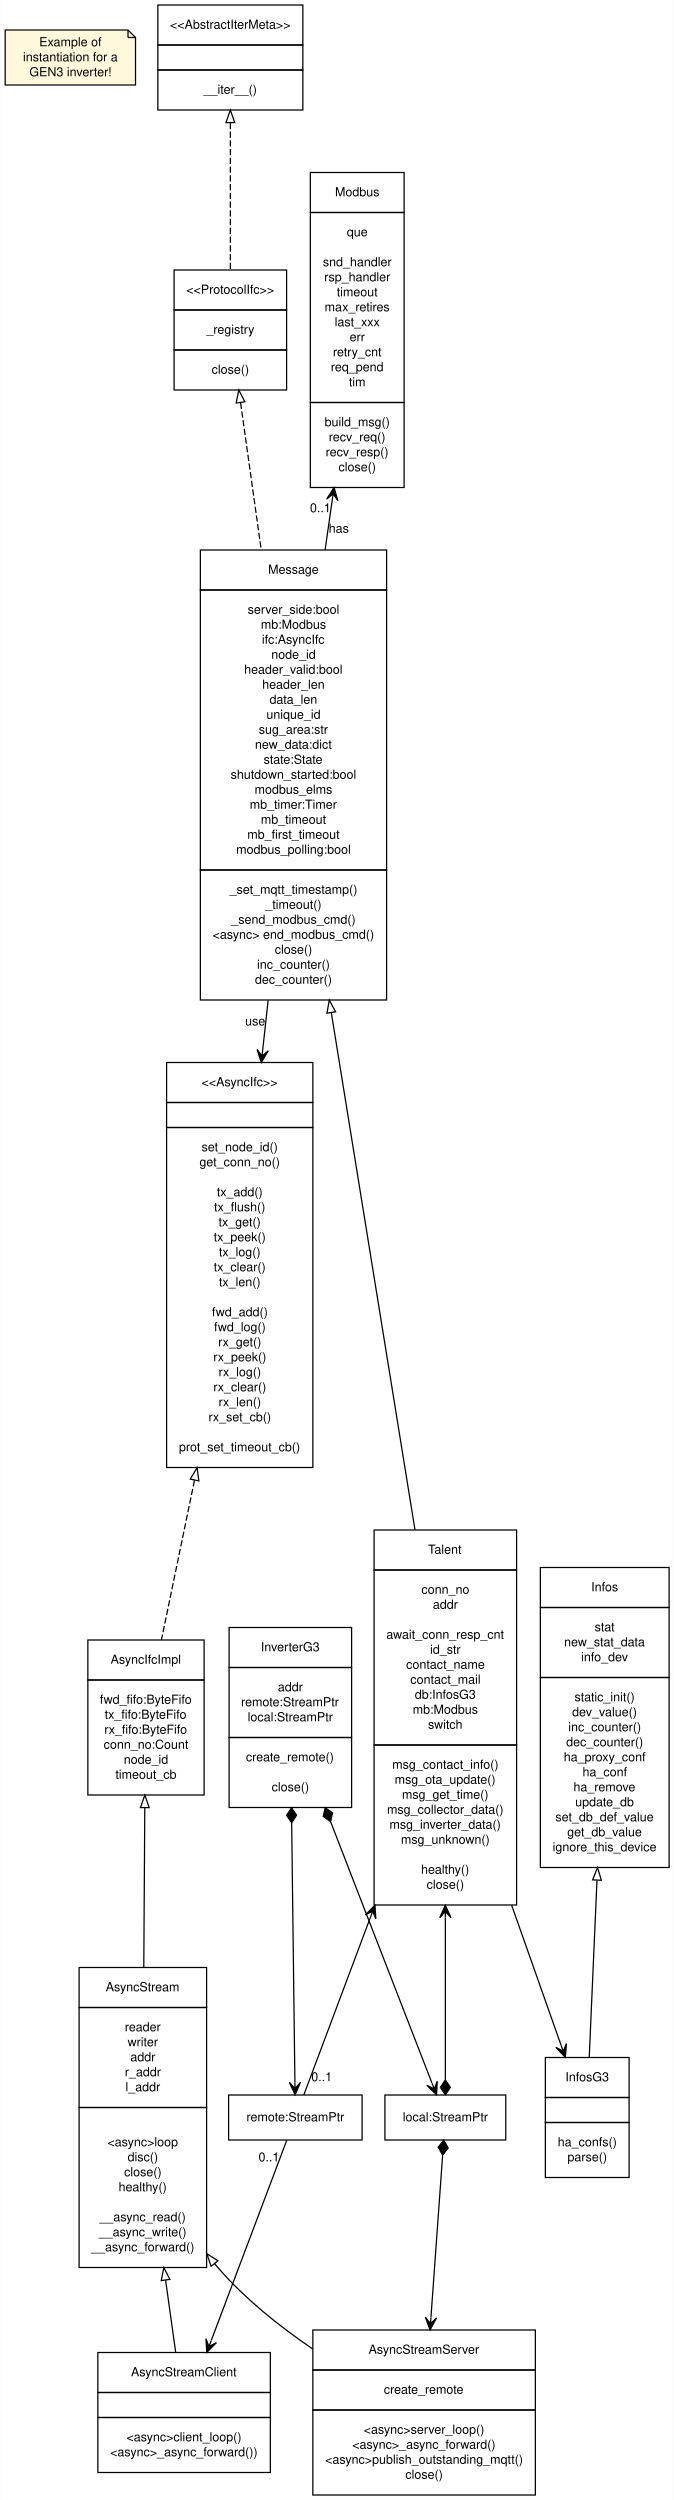
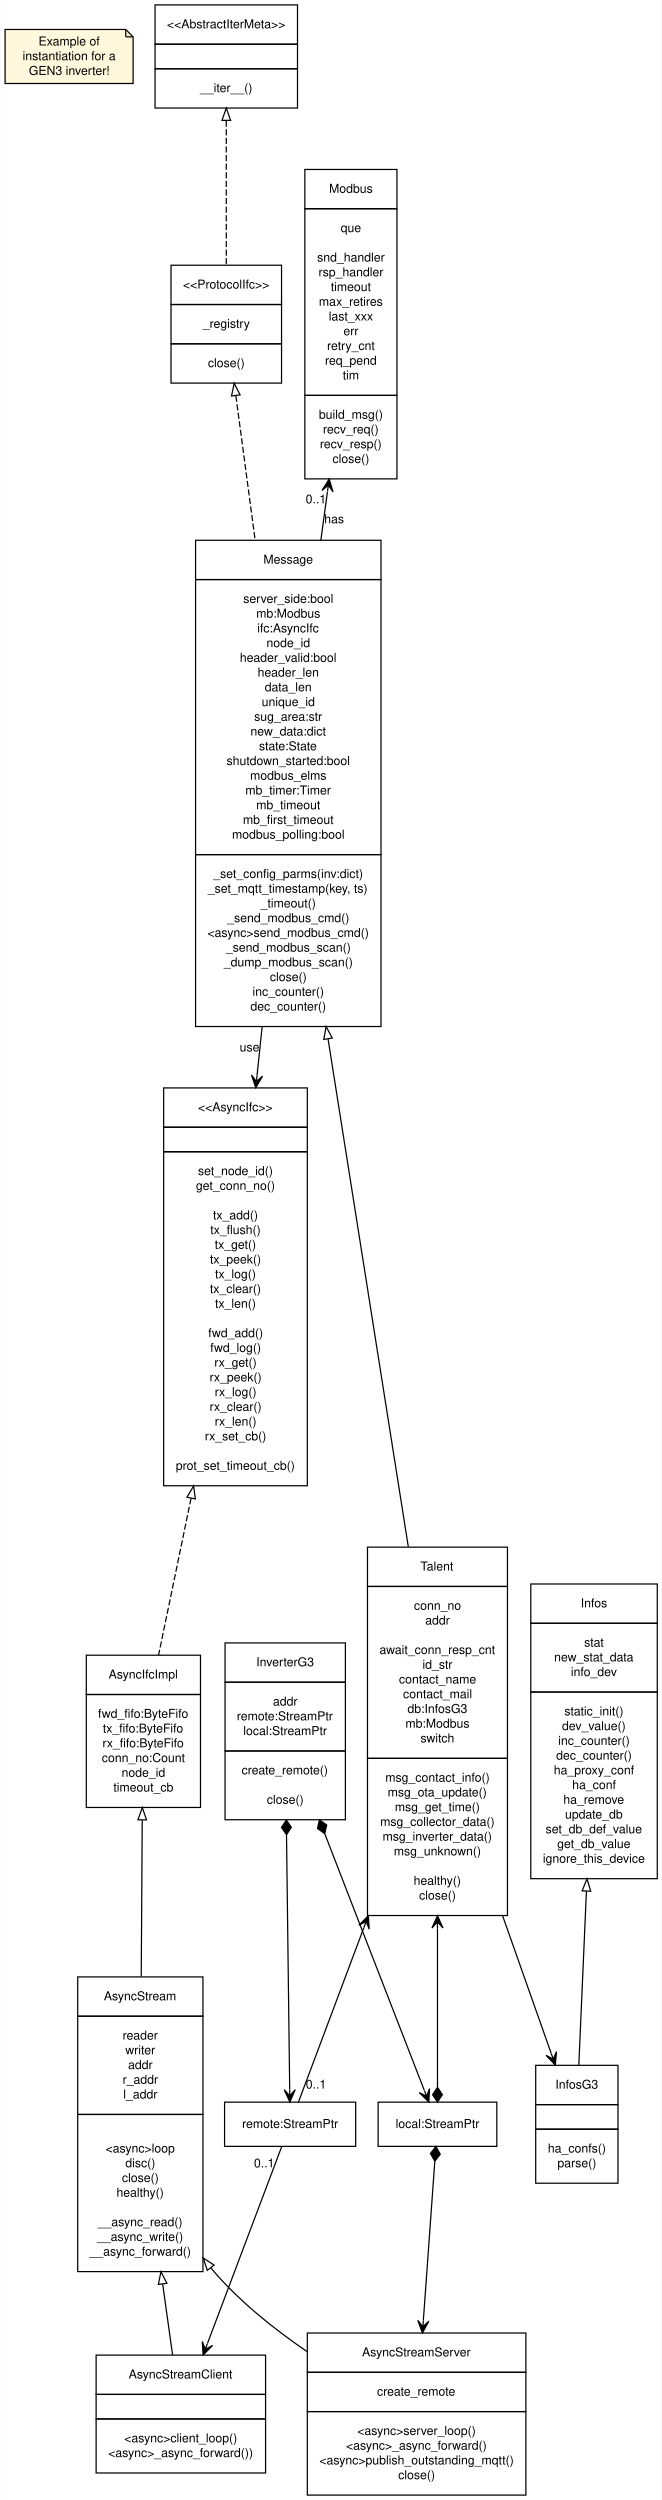
- <svg xmlns="http://www.w3.org/2000/svg" width="539pt" height="2000pt" viewBox="0.00 0.00 538.57 2000.00">
-   <g id="graph0" class="graph" transform="scale(1 1) rotate(0) translate(4 1996)">
-     <polygon fill="#ffffff" stroke="transparent" points="-4,4 -4,-1996 534.566,-1996 534.566,4 -4,4" />
+ <svg xmlns="http://www.w3.org/2000/svg" width="539pt" height="2036pt" viewBox="0.00 0.00 538.57 2036.00">
+   <g id="graph0" class="graph" transform="scale(1 1) rotate(0) translate(4 2032)">
+     <polygon fill="#ffffff" stroke="transparent" points="-4,4 -4,-2032 534.566,-2032 534.566,4 -4,4" />
    <g id="node1" class="node">
-       <polygon fill="#fff8dc" stroke="#000000" points="98.198,-1972 -.066,-1972 -.066,-1928 104.198,-1928 104.198,-1966 98.198,-1972" />
-       <polyline fill="none" stroke="#000000" points="98.198,-1972 98.198,-1966 " />
-       <polyline fill="none" stroke="#000000" points="104.198,-1966 98.198,-1966 " />
-       <text text-anchor="middle" x="52.066" y="-1959" font-family="Helvetica,sans-Serif" font-size="10.00" fill="#000000">Example of</text>
-       <text text-anchor="middle" x="52.066" y="-1947" font-family="Helvetica,sans-Serif" font-size="10.00" fill="#000000">instantiation for a</text>
-       <text text-anchor="middle" x="52.066" y="-1935" font-family="Helvetica,sans-Serif" font-size="10.00" fill="#000000">GEN3 inverter!</text>
+       <polygon fill="#fff8dc" stroke="#000000" points="98.198,-2008 -.066,-2008 -.066,-1964 104.198,-1964 104.198,-2002 98.198,-2008" />
+       <polyline fill="none" stroke="#000000" points="98.198,-2008 98.198,-2002 " />
+       <polyline fill="none" stroke="#000000" points="104.198,-2002 98.198,-2002 " />
+       <text text-anchor="middle" x="52.066" y="-1995" font-family="Helvetica,sans-Serif" font-size="10.00" fill="#000000">Example of</text>
+       <text text-anchor="middle" x="52.066" y="-1983" font-family="Helvetica,sans-Serif" font-size="10.00" fill="#000000">instantiation for a</text>
+       <text text-anchor="middle" x="52.066" y="-1971" font-family="Helvetica,sans-Serif" font-size="10.00" fill="#000000">GEN3 inverter!</text>
    </g>
    <g id="node2" class="node">
-       <polygon fill="none" stroke="#000000" points="122.066,-1960 122.066,-1992 238.066,-1992 238.066,-1960 122.066,-1960" />
-       <text text-anchor="start" x="131.715" y="-1973" font-family="Helvetica,sans-Serif" font-size="10.00" fill="#000000">&lt;&lt;AbstractIterMeta&gt;&gt;</text>
-       <polygon fill="none" stroke="#000000" points="122.066,-1940 122.066,-1960 238.066,-1960 238.066,-1940 122.066,-1940" />
-       <polygon fill="none" stroke="#000000" points="122.066,-1908 122.066,-1940 238.066,-1940 238.066,-1908 122.066,-1908" />
-       <text text-anchor="start" x="158.676" y="-1921" font-family="Helvetica,sans-Serif" font-size="10.00" fill="#000000">__iter__()</text>
+       <polygon fill="none" stroke="#000000" points="122.066,-1996 122.066,-2028 238.066,-2028 238.066,-1996 122.066,-1996" />
+       <text text-anchor="start" x="131.715" y="-2009" font-family="Helvetica,sans-Serif" font-size="10.00" fill="#000000">&lt;&lt;AbstractIterMeta&gt;&gt;</text>
+       <polygon fill="none" stroke="#000000" points="122.066,-1976 122.066,-1996 238.066,-1996 238.066,-1976 122.066,-1976" />
+       <polygon fill="none" stroke="#000000" points="122.066,-1944 122.066,-1976 238.066,-1976 238.066,-1944 122.066,-1944" />
+       <text text-anchor="start" x="158.676" y="-1957" font-family="Helvetica,sans-Serif" font-size="10.00" fill="#000000">__iter__()</text>
    </g>
    <g id="node15" class="node">
-       <polygon fill="none" stroke="#000000" points="135.066,-1748 135.066,-1780 225.066,-1780 225.066,-1748 135.066,-1748" />
-       <text text-anchor="start" x="144.773" y="-1761" font-family="Helvetica,sans-Serif" font-size="10.00" fill="#000000">&lt;&lt;ProtocolIfc&gt;&gt;</text>
-       <polygon fill="none" stroke="#000000" points="135.066,-1716 135.066,-1748 225.066,-1748 225.066,-1716 135.066,-1716" />
-       <text text-anchor="start" x="160.899" y="-1729" font-family="Helvetica,sans-Serif" font-size="10.00" fill="#000000">_registry</text>
-       <polygon fill="none" stroke="#000000" points="135.066,-1684 135.066,-1716 225.066,-1716 225.066,-1684 135.066,-1684" />
-       <text text-anchor="start" x="165.069" y="-1697" font-family="Helvetica,sans-Serif" font-size="10.00" fill="#000000">close()</text>
+       <polygon fill="none" stroke="#000000" points="135.066,-1784 135.066,-1816 225.066,-1816 225.066,-1784 135.066,-1784" />
+       <text text-anchor="start" x="144.773" y="-1797" font-family="Helvetica,sans-Serif" font-size="10.00" fill="#000000">&lt;&lt;ProtocolIfc&gt;&gt;</text>
+       <polygon fill="none" stroke="#000000" points="135.066,-1752 135.066,-1784 225.066,-1784 225.066,-1752 135.066,-1752" />
+       <text text-anchor="start" x="160.899" y="-1765" font-family="Helvetica,sans-Serif" font-size="10.00" fill="#000000">_registry</text>
+       <polygon fill="none" stroke="#000000" points="135.066,-1720 135.066,-1752 225.066,-1752 225.066,-1720 135.066,-1720" />
+       <text text-anchor="start" x="165.069" y="-1733" font-family="Helvetica,sans-Serif" font-size="10.00" fill="#000000">close()</text>
    </g>
    <g id="edge14" class="edge">
-       <path fill="none" stroke="#000000" stroke-dasharray="5,2" d="M180.066,-1897.756C180.066,-1862.088 180.066,-1815.176 180.066,-1780.364" />
-       <polygon fill="none" stroke="#000000" points="176.566,-1897.967 180.066,-1907.967 183.566,-1897.967 176.566,-1897.967" />
+       <path fill="none" stroke="#000000" stroke-dasharray="5,2" d="M180.066,-1933.756C180.066,-1898.088 180.066,-1851.176 180.066,-1816.364" />
+       <polygon fill="none" stroke="#000000" points="176.566,-1933.967 180.066,-1943.967 183.566,-1933.967 176.566,-1933.967" />
    </g>
    <g id="node3" class="node">
      <polygon fill="none" stroke="#000000" points="179.066,-662 179.066,-694 277.066,-694 277.066,-662 179.066,-662" />
      <text text-anchor="start" x="204.451" y="-675" font-family="Helvetica,sans-Serif" font-size="10.00" fill="#000000">InverterG3</text>
      <polygon fill="none" stroke="#000000" points="179.066,-606 179.066,-662 277.066,-662 277.066,-606 179.066,-606" />
      <text text-anchor="start" x="218.063" y="-643" font-family="Helvetica,sans-Serif" font-size="10.00" fill="#000000">addr</text>
      <text text-anchor="start" x="188.619" y="-631" font-family="Helvetica,sans-Serif" font-size="10.00" fill="#000000">remote:StreamPtr</text>
      <text text-anchor="start" x="193.898" y="-619" font-family="Helvetica,sans-Serif" font-size="10.00" fill="#000000">local:StreamPtr</text>
      <polygon fill="none" stroke="#000000" points="179.066,-550 179.066,-606 277.066,-606 277.066,-550 179.066,-550" />
      <text text-anchor="start" x="192.508" y="-587" font-family="Helvetica,sans-Serif" font-size="10.00" fill="#000000">create_remote()</text>
      <text text-anchor="start" x="213.069" y="-563" font-family="Helvetica,sans-Serif" font-size="10.00" fill="#000000">close()</text>
    </g>
    <g id="node4" class="node">
      <polygon fill="none" stroke="#000000" points="400.403,-320 303.729,-320 303.729,-284 400.403,-284 400.403,-320" />
      <text text-anchor="middle" x="352.066" y="-299" font-family="Helvetica,sans-Serif" font-size="10.00" fill="#000000">local:StreamPtr</text>
    </g>
    <g id="edge1" class="edge">
      <path fill="none" stroke="#000000" d="M260.366,-538.406C268.73,-516.774 277.729,-493.517 286.066,-472 305.502,-421.836 328.214,-363.368 341.291,-329.721" />
      <polygon fill="#000000" stroke="#000000" points="260.252,-538.7 261.819,-545.739 255.925,-549.892 254.358,-542.854 260.252,-538.7" />
      <polygon fill="#000000" stroke="#000000" points="345.025,-320.112 345.597,-331.063 343.214,-324.772 341.402,-329.433 341.402,-329.433 341.402,-329.433 343.214,-324.772 337.208,-327.802 345.025,-320.112 345.025,-320.112" />
    </g>
    <g id="node5" class="node">
      <polygon fill="none" stroke="#000000" points="285.46,-320 178.672,-320 178.672,-284 285.46,-284 285.46,-320" />
      <text text-anchor="middle" x="232.066" y="-299" font-family="Helvetica,sans-Serif" font-size="10.00" fill="#000000">remote:StreamPtr</text>
    </g>
    <g id="edge2" class="edge">
      <path fill="none" stroke="#000000" d="M229.12,-537.683C229.978,-469.053 231.137,-376.283 231.712,-330.285" />
      <polygon fill="#000000" stroke="#000000" points="229.119,-537.788 233.043,-543.837 228.969,-549.787 225.044,-543.737 229.119,-537.788" />
      <polygon fill="#000000" stroke="#000000" points="231.839,-320.161 236.214,-330.216 231.776,-325.161 231.714,-330.16 231.714,-330.16 231.714,-330.16 231.776,-325.161 227.214,-330.104 231.839,-320.161 231.839,-320.161" />
    </g>
    <g id="node9" class="node">
      <polygon fill="none" stroke="#000000" points="246.066,-100 246.066,-132 424.066,-132 424.066,-100 246.066,-100" />
      <text text-anchor="start" x="290.618" y="-113" font-family="Helvetica,sans-Serif" font-size="10.00" fill="#000000">AsyncStreamServer</text>
      <polygon fill="none" stroke="#000000" points="246.066,-68 246.066,-100 424.066,-100 424.066,-68 246.066,-68" />
      <text text-anchor="start" x="302.837" y="-81" font-family="Helvetica,sans-Serif" font-size="10.00" fill="#000000">create_remote</text>
      <polygon fill="none" stroke="#000000" points="246.066,0 246.066,-68 424.066,-68 424.066,0 246.066,0" />
      <text text-anchor="start" x="286.724" y="-49" font-family="Helvetica,sans-Serif" font-size="10.00" fill="#000000">&lt;async&gt;server_loop()</text>
      <text text-anchor="start" x="277.555" y="-37" font-family="Helvetica,sans-Serif" font-size="10.00" fill="#000000">&lt;async&gt;_async_forward()</text>
      <text text-anchor="start" x="255.875" y="-25" font-family="Helvetica,sans-Serif" font-size="10.00" fill="#000000">&lt;async&gt;publish_outstanding_mqtt()</text>
      <text text-anchor="start" x="320.068" y="-13" font-family="Helvetica,sans-Serif" font-size="10.00" fill="#000000">close()</text>
    </g>
    <g id="edge8" class="edge">
      <path fill="none" stroke="#000000" d="M349.881,-271.665C347.536,-239.118 343.722,-186.166 340.551,-142.143" />
      <polygon fill="#000000" stroke="#000000" points="349.898,-271.904 354.319,-277.601 350.76,-283.873 346.339,-278.176 349.898,-271.904" />
      <polygon fill="#000000" stroke="#000000" points="339.823,-132.032 345.029,-141.683 340.182,-137.019 340.541,-142.006 340.541,-142.006 340.541,-142.006 340.182,-137.019 336.053,-142.33 339.823,-132.032 339.823,-132.032" />
    </g>
    <g id="node10" class="node">
      <polygon fill="none" stroke="#000000" points="74.066,-82 74.066,-114 212.066,-114 212.066,-82 74.066,-82" />
      <text text-anchor="start" x="100.563" y="-95" font-family="Helvetica,sans-Serif" font-size="10.00" fill="#000000">AsyncStreamClient</text>
      <polygon fill="none" stroke="#000000" points="74.066,-62 74.066,-82 212.066,-82 212.066,-62 74.066,-62" />
      <polygon fill="none" stroke="#000000" points="74.066,-18 74.066,-62 212.066,-62 212.066,-18 74.066,-18" />
      <text text-anchor="start" x="96.944" y="-43" font-family="Helvetica,sans-Serif" font-size="10.00" fill="#000000">&lt;async&gt;client_loop()</text>
      <text text-anchor="start" x="83.89" y="-31" font-family="Helvetica,sans-Serif" font-size="10.00" fill="#000000">&lt;async&gt;_async_forward())</text>
    </g>
    <g id="edge10" class="edge">
      <path fill="none" stroke="#000000" d="M225.23,-283.873C212.47,-250.037 184.533,-175.957 164.788,-123.599" />
      <polygon fill="#000000" stroke="#000000" points="161.202,-114.09 168.941,-121.859 162.966,-118.769 164.731,-123.447 164.731,-123.447 164.731,-123.447 162.966,-118.769 160.52,-125.035 161.202,-114.09 161.202,-114.09" />
      <text text-anchor="middle" x="210.925" y="-266.896" font-family="Helvetica,sans-Serif" font-size="10.00" fill="#000000">0..1</text>
    </g>
    <g id="node6" class="node">
      <polygon fill="none" stroke="#000000" points="129.066,-1114 129.066,-1146 246.066,-1146 246.066,-1114 129.066,-1114" />
      <text text-anchor="start" x="156.995" y="-1127" font-family="Helvetica,sans-Serif" font-size="10.00" fill="#000000">&lt;&lt;AsyncIfc&gt;&gt;</text>
      <polygon fill="none" stroke="#000000" points="129.066,-1094 129.066,-1114 246.066,-1114 246.066,-1094 129.066,-1094" />
      <polygon fill="none" stroke="#000000" points="129.066,-822 129.066,-1094 246.066,-1094 246.066,-822 129.066,-822" />
      <text text-anchor="start" x="157.002" y="-1075" font-family="Helvetica,sans-Serif" font-size="10.00" fill="#000000">set_node_id()</text>
      <text text-anchor="start" x="155.332" y="-1063" font-family="Helvetica,sans-Serif" font-size="10.00" fill="#000000">get_conn_no()</text>
      <text text-anchor="start" x="169.23" y="-1039" font-family="Helvetica,sans-Serif" font-size="10.00" fill="#000000">tx_add()</text>
      <text text-anchor="start" x="167.01" y="-1027" font-family="Helvetica,sans-Serif" font-size="10.00" fill="#000000">tx_flush()</text>
      <text text-anchor="start" x="170.619" y="-1015" font-family="Helvetica,sans-Serif" font-size="10.00" fill="#000000">tx_get()</text>
      <text text-anchor="start" x="166.73" y="-1003" font-family="Helvetica,sans-Serif" font-size="10.00" fill="#000000">tx_peek()</text>
      <text text-anchor="start" x="170.899" y="-991" font-family="Helvetica,sans-Serif" font-size="10.00" fill="#000000">tx_log()</text>
      <text text-anchor="start" x="166.735" y="-979" font-family="Helvetica,sans-Serif" font-size="10.00" fill="#000000">tx_clear()</text>
      <text text-anchor="start" x="170.899" y="-967" font-family="Helvetica,sans-Serif" font-size="10.00" fill="#000000">tx_len()</text>
      <text text-anchor="start" x="165.34" y="-943" font-family="Helvetica,sans-Serif" font-size="10.00" fill="#000000">fwd_add()</text>
      <text text-anchor="start" x="167.011" y="-931" font-family="Helvetica,sans-Serif" font-size="10.00" fill="#000000">fwd_log()</text>
      <text text-anchor="start" x="170.345" y="-919" font-family="Helvetica,sans-Serif" font-size="10.00" fill="#000000">rx_get()</text>
      <text text-anchor="start" x="166.454" y="-907" font-family="Helvetica,sans-Serif" font-size="10.00" fill="#000000">rx_peek()</text>
      <text text-anchor="start" x="170.625" y="-895" font-family="Helvetica,sans-Serif" font-size="10.00" fill="#000000">rx_log()</text>
      <text text-anchor="start" x="166.46" y="-883" font-family="Helvetica,sans-Serif" font-size="10.00" fill="#000000">rx_clear()</text>
      <text text-anchor="start" x="170.625" y="-871" font-family="Helvetica,sans-Serif" font-size="10.00" fill="#000000">rx_len()</text>
      <text text-anchor="start" x="162.565" y="-859" font-family="Helvetica,sans-Serif" font-size="10.00" fill="#000000">rx_set_cb()</text>
      <text text-anchor="start" x="138.946" y="-835" font-family="Helvetica,sans-Serif" font-size="10.00" fill="#000000">prot_set_timeout_cb()</text>
    </g>
    <g id="node7" class="node">
      <polygon fill="none" stroke="#000000" points="66.066,-652 66.066,-684 159.066,-684 159.066,-652 66.066,-652" />
      <text text-anchor="start" x="84.23" y="-665" font-family="Helvetica,sans-Serif" font-size="10.00" fill="#000000">AsyncIfcImpl</text>
      <polygon fill="none" stroke="#000000" points="66.066,-560 66.066,-652 159.066,-652 159.066,-560 66.066,-560" />
      <text text-anchor="start" x="75.614" y="-633" font-family="Helvetica,sans-Serif" font-size="10.00" fill="#000000">fwd_fifo:ByteFifo</text>
      <text text-anchor="start" x="79.503" y="-621" font-family="Helvetica,sans-Serif" font-size="10.00" fill="#000000">tx_fifo:ByteFifo</text>
      <text text-anchor="start" x="79.228" y="-609" font-family="Helvetica,sans-Serif" font-size="10.00" fill="#000000">rx_fifo:ByteFifo</text>
      <text text-anchor="start" x="78.662" y="-597" font-family="Helvetica,sans-Serif" font-size="10.00" fill="#000000">conn_no:Count</text>
      <text text-anchor="start" x="94.779" y="-585" font-family="Helvetica,sans-Serif" font-size="10.00" fill="#000000">node_id</text>
      <text text-anchor="start" x="88.115" y="-573" font-family="Helvetica,sans-Serif" font-size="10.00" fill="#000000">timeout_cb</text>
    </g>
    <g id="edge3" class="edge">
      <path fill="none" stroke="#000000" stroke-dasharray="5,2" d="M151.377,-811.743C141.902,-766.007 132.271,-719.524 124.914,-684.013" />
      <polygon fill="none" stroke="#000000" points="148.004,-812.713 153.46,-821.794 154.858,-811.292 148.004,-812.713" />
    </g>
    <g id="node8" class="node">
      <polygon fill="none" stroke="#000000" points="59.066,-390 59.066,-422 161.066,-422 161.066,-390 59.066,-390" />
      <text text-anchor="start" x="80.34" y="-403" font-family="Helvetica,sans-Serif" font-size="10.00" fill="#000000">AsyncStream</text>
      <polygon fill="none" stroke="#000000" points="59.066,-310 59.066,-390 161.066,-390 161.066,-310 59.066,-310" />
      <text text-anchor="start" x="95.619" y="-371" font-family="Helvetica,sans-Serif" font-size="10.00" fill="#000000">reader</text>
      <text text-anchor="start" x="97.849" y="-359" font-family="Helvetica,sans-Serif" font-size="10.00" fill="#000000">writer</text>
      <text text-anchor="start" x="100.063" y="-347" font-family="Helvetica,sans-Serif" font-size="10.00" fill="#000000">addr</text>
      <text text-anchor="start" x="95.619" y="-335" font-family="Helvetica,sans-Serif" font-size="10.00" fill="#000000">r_addr</text>
      <text text-anchor="start" x="96.174" y="-323" font-family="Helvetica,sans-Serif" font-size="10.00" fill="#000000">l_addr</text>
      <polygon fill="none" stroke="#000000" points="59.066,-182 59.066,-310 161.066,-310 161.066,-182 59.066,-182" />
      <text text-anchor="start" x="81.72" y="-279" font-family="Helvetica,sans-Serif" font-size="10.00" fill="#000000">&lt;async&gt;loop</text>
      <text text-anchor="start" x="97.848" y="-267" font-family="Helvetica,sans-Serif" font-size="10.00" fill="#000000">disc()</text>
      <text text-anchor="start" x="95.069" y="-255" font-family="Helvetica,sans-Serif" font-size="10.00" fill="#000000">close()</text>
      <text text-anchor="start" x="90.62" y="-243" font-family="Helvetica,sans-Serif" font-size="10.00" fill="#000000">healthy()</text>
      <text text-anchor="start" x="75.337" y="-219" font-family="Helvetica,sans-Serif" font-size="10.00" fill="#000000">__async_read()</text>
      <text text-anchor="start" x="74.787" y="-207" font-family="Helvetica,sans-Serif" font-size="10.00" fill="#000000">__async_write()</text>
      <text text-anchor="start" x="68.673" y="-195" font-family="Helvetica,sans-Serif" font-size="10.00" fill="#000000">__async_forward()</text>
    </g>
    <g id="edge4" class="edge">
      <path fill="none" stroke="#000000" d="M111.613,-549.577C111.378,-511.988 111.085,-465.077 110.817,-422.229" />
      <polygon fill="none" stroke="#000000" points="108.115,-549.943 111.678,-559.921 115.115,-549.9 108.115,-549.943" />
    </g>
    <g id="edge5" class="edge">
      <path fill="none" stroke="#000000" d="M167.527,-185.02C168.365,-184 169.211,-182.993 170.066,-182 191.428,-157.189 219.196,-135.028 245.842,-116.89" />
      <polygon fill="none" stroke="#000000" points="164.637,-183.036 161.275,-193.083 170.169,-187.326 164.637,-183.036" />
    </g>
    <g id="edge6" class="edge">
      <path fill="none" stroke="#000000" d="M128.271,-171.808C131.145,-151.256 133.949,-131.202 136.329,-114.177" />
      <polygon fill="none" stroke="#000000" points="124.775,-171.537 126.856,-181.926 131.707,-172.507 124.775,-171.537" />
    </g>
    <g id="node11" class="node">
      <polygon fill="none" stroke="#000000" points="295.066,-740 295.066,-772 409.066,-772 409.066,-740 295.066,-740" />
      <text text-anchor="start" x="338.174" y="-753" font-family="Helvetica,sans-Serif" font-size="10.00" fill="#000000">Talent</text>
      <polygon fill="none" stroke="#000000" points="295.066,-600 295.066,-740 409.066,-740 409.066,-600 295.066,-600" />
      <text text-anchor="start" x="332.889" y="-721" font-family="Helvetica,sans-Serif" font-size="10.00" fill="#000000">conn_no</text>
      <text text-anchor="start" x="342.063" y="-709" font-family="Helvetica,sans-Serif" font-size="10.00" fill="#000000">addr</text>
      <text text-anchor="start" x="304.829" y="-685" font-family="Helvetica,sans-Serif" font-size="10.00" fill="#000000">await_conn_resp_cnt</text>
      <text text-anchor="start" x="339.844" y="-673" font-family="Helvetica,sans-Serif" font-size="10.00" fill="#000000">id_str</text>
      <text text-anchor="start" x="320.666" y="-661" font-family="Helvetica,sans-Serif" font-size="10.00" fill="#000000">contact_name</text>
      <text text-anchor="start" x="324.006" y="-649" font-family="Helvetica,sans-Serif" font-size="10.00" fill="#000000">contact_mail</text>
      <text text-anchor="start" x="327.611" y="-637" font-family="Helvetica,sans-Serif" font-size="10.00" fill="#000000">db:InfosG3</text>
      <text text-anchor="start" x="325.95" y="-625" font-family="Helvetica,sans-Serif" font-size="10.00" fill="#000000">mb:Modbus</text>
      <text text-anchor="start" x="338.178" y="-613" font-family="Helvetica,sans-Serif" font-size="10.00" fill="#000000">switch</text>
      <polygon fill="none" stroke="#000000" points="295.066,-472 295.066,-600 409.066,-600 409.066,-472 295.066,-472" />
      <text text-anchor="start" x="309.558" y="-581" font-family="Helvetica,sans-Serif" font-size="10.00" fill="#000000">msg_contact_info()</text>
      <text text-anchor="start" x="311.498" y="-569" font-family="Helvetica,sans-Serif" font-size="10.00" fill="#000000">msg_ota_update()</text>
      <text text-anchor="start" x="317.342" y="-557" font-family="Helvetica,sans-Serif" font-size="10.00" fill="#000000">msg_get_time()</text>
      <text text-anchor="start" x="305.394" y="-545" font-family="Helvetica,sans-Serif" font-size="10.00" fill="#000000">msg_collector_data()</text>
      <text text-anchor="start" x="307.339" y="-533" font-family="Helvetica,sans-Serif" font-size="10.00" fill="#000000">msg_inverter_data()</text>
      <text text-anchor="start" x="316.507" y="-521" font-family="Helvetica,sans-Serif" font-size="10.00" fill="#000000">msg_unknown()</text>
      <text text-anchor="start" x="332.62" y="-497" font-family="Helvetica,sans-Serif" font-size="10.00" fill="#000000">healthy()</text>
      <text text-anchor="start" x="337.068" y="-485" font-family="Helvetica,sans-Serif" font-size="10.00" fill="#000000">close()</text>
    </g>
    <g id="edge7" class="edge">
      <path fill="none" stroke="#000000" d="M352.066,-461.617C352.066,-412.161 352.066,-362.754 352.066,-332.296" />
      <polygon fill="#000000" stroke="#000000" points="352.066,-471.838 347.566,-461.838 352.066,-466.838 352.066,-461.838 352.066,-461.838 352.066,-461.838 352.066,-466.838 356.566,-461.838 352.066,-471.838 352.066,-471.838" />
      <polygon fill="#000000" stroke="#000000" points="352.066,-332.081 348.066,-326.081 352.066,-320.081 356.066,-326.081 352.066,-332.081" />
    </g>
    <g id="edge9" class="edge">
      <path fill="none" stroke="#000000" d="M292.187,-462.322C270.808,-405.313 249.409,-348.248 238.846,-320.081" />
      <polygon fill="#000000" stroke="#000000" points="295.755,-471.838 288.031,-464.055 294,-467.157 292.244,-462.475 292.244,-462.475 292.244,-462.475 294,-467.157 296.457,-460.895 295.755,-471.838 295.755,-471.838" />
      <text text-anchor="middle" x="253.125" y="-331.085" font-family="Helvetica,sans-Serif" font-size="10.00" fill="#000000">0..1</text>
    </g>
    <g id="node13" class="node">
      <polygon fill="none" stroke="#000000" points="432.066,-318 432.066,-350 499.066,-350 499.066,-318 432.066,-318" />
      <text text-anchor="start" x="448.059" y="-331" font-family="Helvetica,sans-Serif" font-size="10.00" fill="#000000">InfosG3</text>
      <polygon fill="none" stroke="#000000" points="432.066,-298 432.066,-318 499.066,-318 499.066,-298 432.066,-298" />
      <polygon fill="none" stroke="#000000" points="432.066,-254 432.066,-298 499.066,-298 499.066,-254 432.066,-254" />
      <text text-anchor="start" x="441.95" y="-279" font-family="Helvetica,sans-Serif" font-size="10.00" fill="#000000">ha_confs()</text>
      <text text-anchor="start" x="449.734" y="-267" font-family="Helvetica,sans-Serif" font-size="10.00" fill="#000000">parse()</text>
    </g>
    <g id="edge12" class="edge">
      <path fill="none" stroke="#000000" d="M405.092,-471.838C419.175,-431.957 433.547,-391.259 444.69,-359.702" />
      <polygon fill="#000000" stroke="#000000" points="448.041,-350.214 448.954,-361.142 446.376,-354.928 444.711,-359.643 444.711,-359.643 444.711,-359.643 446.376,-354.928 440.467,-358.145 448.041,-350.214 448.041,-350.214" />
    </g>
    <g id="node12" class="node">
      <polygon fill="none" stroke="#000000" points="428.066,-710 428.066,-742 531.066,-742 531.066,-710 428.066,-710" />
      <text text-anchor="start" x="468.728" y="-723" font-family="Helvetica,sans-Serif" font-size="10.00" fill="#000000">Infos</text>
      <polygon fill="none" stroke="#000000" points="428.066,-654 428.066,-710 531.066,-710 531.066,-654 428.066,-654" />
      <text text-anchor="start" x="471.507" y="-691" font-family="Helvetica,sans-Serif" font-size="10.00" fill="#000000">stat</text>
      <text text-anchor="start" x="447.052" y="-679" font-family="Helvetica,sans-Serif" font-size="10.00" fill="#000000">new_stat_data</text>
      <text text-anchor="start" x="460.67" y="-667" font-family="Helvetica,sans-Serif" font-size="10.00" fill="#000000">info_dev</text>
      <polygon fill="none" stroke="#000000" points="428.066,-502 428.066,-654 531.066,-654 531.066,-502 428.066,-502" />
      <text text-anchor="start" x="455.401" y="-635" font-family="Helvetica,sans-Serif" font-size="10.00" fill="#000000">static_init()</text>
      <text text-anchor="start" x="453.45" y="-623" font-family="Helvetica,sans-Serif" font-size="10.00" fill="#000000">dev_value()</text>
      <text text-anchor="start" x="450.397" y="-611" font-family="Helvetica,sans-Serif" font-size="10.00" fill="#000000">inc_counter()</text>
      <text text-anchor="start" x="448.726" y="-599" font-family="Helvetica,sans-Serif" font-size="10.00" fill="#000000">dec_counter()</text>
      <text text-anchor="start" x="446.776" y="-587" font-family="Helvetica,sans-Serif" font-size="10.00" fill="#000000">ha_proxy_conf</text>
      <text text-anchor="start" x="461.779" y="-575" font-family="Helvetica,sans-Serif" font-size="10.00" fill="#000000">ha_conf</text>
      <text text-anchor="start" x="454.56" y="-563" font-family="Helvetica,sans-Serif" font-size="10.00" fill="#000000">ha_remove</text>
      <text text-anchor="start" x="455.94" y="-551" font-family="Helvetica,sans-Serif" font-size="10.00" fill="#000000">update_db</text>
      <text text-anchor="start" x="440.103" y="-539" font-family="Helvetica,sans-Serif" font-size="10.00" fill="#000000">set_db_def_value</text>
      <text text-anchor="start" x="449.551" y="-527" font-family="Helvetica,sans-Serif" font-size="10.00" fill="#000000">get_db_value</text>
      <text text-anchor="start" x="437.889" y="-515" font-family="Helvetica,sans-Serif" font-size="10.00" fill="#000000">ignore_this_device</text>
    </g>
    <g id="edge11" class="edge">
      <path fill="none" stroke="#000000" d="M473.364,-491.679C471.18,-441.754 468.821,-387.835 467.179,-350.293" />
      <polygon fill="none" stroke="#000000" points="469.879,-492.096 473.813,-501.933 476.873,-491.79 469.879,-492.096" />
    </g>
    <g id="node14" class="node">
-       <polygon fill="none" stroke="#000000" points="156.066,-1524 156.066,-1556 305.066,-1556 305.066,-1524 156.066,-1524" />
-       <text text-anchor="start" x="210.284" y="-1537" font-family="Helvetica,sans-Serif" font-size="10.00" fill="#000000">Message</text>
-       <polygon fill="none" stroke="#000000" points="156.066,-1300 156.066,-1524 305.066,-1524 305.066,-1300 156.066,-1300" />
-       <text text-anchor="start" x="193.893" y="-1505" font-family="Helvetica,sans-Serif" font-size="10.00" fill="#000000">server_side:bool</text>
-       <text text-anchor="start" x="204.45" y="-1493" font-family="Helvetica,sans-Serif" font-size="10.00" fill="#000000">mb:Modbus</text>
-       <text text-anchor="start" x="205.285" y="-1481" font-family="Helvetica,sans-Serif" font-size="10.00" fill="#000000">ifc:AsyncIfc</text>
-       <text text-anchor="start" x="212.78" y="-1469" font-family="Helvetica,sans-Serif" font-size="10.00" fill="#000000">node_id</text>
-       <text text-anchor="start" x="191.109" y="-1457" font-family="Helvetica,sans-Serif" font-size="10.00" fill="#000000">header_valid:bool</text>
-       <text text-anchor="start" x="205.556" y="-1445" font-family="Helvetica,sans-Serif" font-size="10.00" fill="#000000">header_len</text>
-       <text text-anchor="start" x="211.39" y="-1433" font-family="Helvetica,sans-Serif" font-size="10.00" fill="#000000">data_len</text>
-       <text text-anchor="start" x="208.891" y="-1421" font-family="Helvetica,sans-Serif" font-size="10.00" fill="#000000">unique_id</text>
-       <text text-anchor="start" x="202.781" y="-1409" font-family="Helvetica,sans-Serif" font-size="10.00" fill="#000000">sug_area:str</text>
-       <text text-anchor="start" x="199.722" y="-1397" font-family="Helvetica,sans-Serif" font-size="10.00" fill="#000000">new_data:dict</text>
-       <text text-anchor="start" x="206.666" y="-1385" font-family="Helvetica,sans-Serif" font-size="10.00" fill="#000000">state:State</text>
-       <text text-anchor="start" x="180.27" y="-1373" font-family="Helvetica,sans-Serif" font-size="10.00" fill="#000000">shutdown_started:bool</text>
-       <text text-anchor="start" x="199.451" y="-1361" font-family="Helvetica,sans-Serif" font-size="10.00" fill="#000000">modbus_elms</text>
-       <text text-anchor="start" x="195.573" y="-1349" font-family="Helvetica,sans-Serif" font-size="10.00" fill="#000000">mb_timer:Timer</text>
-       <text text-anchor="start" x="204.451" y="-1337" font-family="Helvetica,sans-Serif" font-size="10.00" fill="#000000">mb_timeout</text>
-       <text text-anchor="start" x="193.619" y="-1325" font-family="Helvetica,sans-Serif" font-size="10.00" fill="#000000">mb_first_timeout</text>
-       <text text-anchor="start" x="184.72" y="-1313" font-family="Helvetica,sans-Serif" font-size="10.00" fill="#000000">modbus_polling:bool</text>
-       <polygon fill="none" stroke="#000000" points="156.066,-1196 156.066,-1300 305.066,-1300 305.066,-1196 156.066,-1196" />
-       <text text-anchor="start" x="179.451" y="-1281" font-family="Helvetica,sans-Serif" font-size="10.00" fill="#000000">_set_mqtt_timestamp()</text>
-       <text text-anchor="start" x="208.066" y="-1269" font-family="Helvetica,sans-Serif" font-size="10.00" fill="#000000">_timeout()</text>
-       <text text-anchor="start" x="180.833" y="-1257" font-family="Helvetica,sans-Serif" font-size="10.00" fill="#000000">_send_modbus_cmd()</text>
-       <text text-anchor="start" x="165.826" y="-1245" font-family="Helvetica,sans-Serif" font-size="10.00" fill="#000000">&lt;async&gt; end_modbus_cmd()</text>
+       <polygon fill="none" stroke="#000000" points="155.066,-1560 155.066,-1592 306.066,-1592 306.066,-1560 155.066,-1560" />
+       <text text-anchor="start" x="210.284" y="-1573" font-family="Helvetica,sans-Serif" font-size="10.00" fill="#000000">Message</text>
+       <polygon fill="none" stroke="#000000" points="155.066,-1336 155.066,-1560 306.066,-1560 306.066,-1336 155.066,-1336" />
+       <text text-anchor="start" x="193.893" y="-1541" font-family="Helvetica,sans-Serif" font-size="10.00" fill="#000000">server_side:bool</text>
+       <text text-anchor="start" x="204.45" y="-1529" font-family="Helvetica,sans-Serif" font-size="10.00" fill="#000000">mb:Modbus</text>
+       <text text-anchor="start" x="205.285" y="-1517" font-family="Helvetica,sans-Serif" font-size="10.00" fill="#000000">ifc:AsyncIfc</text>
+       <text text-anchor="start" x="212.78" y="-1505" font-family="Helvetica,sans-Serif" font-size="10.00" fill="#000000">node_id</text>
+       <text text-anchor="start" x="191.109" y="-1493" font-family="Helvetica,sans-Serif" font-size="10.00" fill="#000000">header_valid:bool</text>
+       <text text-anchor="start" x="205.556" y="-1481" font-family="Helvetica,sans-Serif" font-size="10.00" fill="#000000">header_len</text>
+       <text text-anchor="start" x="211.39" y="-1469" font-family="Helvetica,sans-Serif" font-size="10.00" fill="#000000">data_len</text>
+       <text text-anchor="start" x="208.891" y="-1457" font-family="Helvetica,sans-Serif" font-size="10.00" fill="#000000">unique_id</text>
+       <text text-anchor="start" x="202.781" y="-1445" font-family="Helvetica,sans-Serif" font-size="10.00" fill="#000000">sug_area:str</text>
+       <text text-anchor="start" x="199.722" y="-1433" font-family="Helvetica,sans-Serif" font-size="10.00" fill="#000000">new_data:dict</text>
+       <text text-anchor="start" x="206.666" y="-1421" font-family="Helvetica,sans-Serif" font-size="10.00" fill="#000000">state:State</text>
+       <text text-anchor="start" x="180.27" y="-1409" font-family="Helvetica,sans-Serif" font-size="10.00" fill="#000000">shutdown_started:bool</text>
+       <text text-anchor="start" x="199.451" y="-1397" font-family="Helvetica,sans-Serif" font-size="10.00" fill="#000000">modbus_elms</text>
+       <text text-anchor="start" x="195.573" y="-1385" font-family="Helvetica,sans-Serif" font-size="10.00" fill="#000000">mb_timer:Timer</text>
+       <text text-anchor="start" x="204.451" y="-1373" font-family="Helvetica,sans-Serif" font-size="10.00" fill="#000000">mb_timeout</text>
+       <text text-anchor="start" x="193.619" y="-1361" font-family="Helvetica,sans-Serif" font-size="10.00" fill="#000000">mb_first_timeout</text>
+       <text text-anchor="start" x="184.72" y="-1349" font-family="Helvetica,sans-Serif" font-size="10.00" fill="#000000">modbus_polling:bool</text>
+       <polygon fill="none" stroke="#000000" points="155.066,-1196 155.066,-1336 306.066,-1336 306.066,-1196 155.066,-1196" />
+       <text text-anchor="start" x="169.447" y="-1317" font-family="Helvetica,sans-Serif" font-size="10.00" fill="#000000">_set_config_parms(inv:dict)</text>
+       <text text-anchor="start" x="165.002" y="-1305" font-family="Helvetica,sans-Serif" font-size="10.00" fill="#000000">_set_mqtt_timestamp(key, ts)</text>
+       <text text-anchor="start" x="208.066" y="-1293" font-family="Helvetica,sans-Serif" font-size="10.00" fill="#000000">_timeout()</text>
+       <text text-anchor="start" x="180.833" y="-1281" font-family="Helvetica,sans-Serif" font-size="10.00" fill="#000000">_send_modbus_cmd()</text>
+       <text text-anchor="start" x="164.715" y="-1269" font-family="Helvetica,sans-Serif" font-size="10.00" fill="#000000">&lt;async&gt;send_modbus_cmd()</text>
+       <text text-anchor="start" x="179.719" y="-1257" font-family="Helvetica,sans-Serif" font-size="10.00" fill="#000000">_send_modbus_scan()</text>
+       <text text-anchor="start" x="178.054" y="-1245" font-family="Helvetica,sans-Serif" font-size="10.00" fill="#000000">_dump_modbus_scan()</text>
      <text text-anchor="start" x="215.569" y="-1233" font-family="Helvetica,sans-Serif" font-size="10.00" fill="#000000">close()</text>
      <text text-anchor="start" x="201.397" y="-1221" font-family="Helvetica,sans-Serif" font-size="10.00" fill="#000000">inc_counter()</text>
      <text text-anchor="start" x="199.726" y="-1209" font-family="Helvetica,sans-Serif" font-size="10.00" fill="#000000">dec_counter()</text>
    </g>
    <g id="edge13" class="edge">
-       <path fill="none" stroke="#000000" d="M210.297,-1195.776C208.846,-1182.555 207.385,-1169.237 205.941,-1156.066" />
-       <polygon fill="#000000" stroke="#000000" points="204.839,-1146.027 210.403,-1155.476 205.385,-1150.997 205.93,-1155.967 205.93,-1155.967 205.93,-1155.967 205.385,-1150.997 201.457,-1156.458 204.839,-1146.027 204.839,-1146.027" />
-       <text text-anchor="middle" x="199.918" y="-1175.679" font-family="Helvetica,sans-Serif" font-size="10.00" fill="#000000">use</text>
+       <path fill="none" stroke="#000000" d="M209.29,-1195.906C207.897,-1182.619 206.499,-1169.293 205.121,-1156.152" />
+       <polygon fill="#000000" stroke="#000000" points="204.071,-1146.143 209.59,-1155.619 204.593,-1151.115 205.114,-1156.088 205.114,-1156.088 205.114,-1156.088 204.593,-1151.115 200.639,-1156.557 204.071,-1146.143 204.071,-1146.143" />
+       <text text-anchor="middle" x="198.993" y="-1175.76" font-family="Helvetica,sans-Serif" font-size="10.00" fill="#000000">use</text>
    </g>
    <g id="edge16" class="edge">
-       <path fill="none" stroke="#000000" d="M260.818,-1185.94C281.556,-1057.775 308.538,-891.016 327.771,-772.152" />
-       <polygon fill="none" stroke="#000000" points="257.353,-1185.447 259.211,-1195.877 264.263,-1186.565 257.353,-1185.447" />
+       <path fill="none" stroke="#000000" d="M262.966,-1185.813C283.593,-1055.287 309.706,-890.049 328.319,-772.267" />
+       <polygon fill="none" stroke="#000000" points="259.469,-1185.519 261.365,-1195.943 266.383,-1186.612 259.469,-1185.519" />
    </g>
    <g id="edge15" class="edge">
-       <path fill="none" stroke="#000000" stroke-dasharray="5,2" d="M188.24,-1673.8C192.804,-1641.308 198.763,-1598.876 204.747,-1556.271" />
-       <polygon fill="none" stroke="#000000" points="184.734,-1673.599 186.809,-1683.988 191.666,-1674.572 184.734,-1673.599" />
+       <path fill="none" stroke="#000000" stroke-dasharray="5,2" d="M187.852,-1709.76C192.164,-1677.507 197.804,-1635.319 203.551,-1592.331" />
+       <polygon fill="none" stroke="#000000" points="184.356,-1709.496 186.5,-1719.872 191.295,-1710.424 184.356,-1709.496" />
    </g>
    <g id="node16" class="node">
-       <polygon fill="none" stroke="#000000" points="244.066,-1826 244.066,-1858 319.066,-1858 319.066,-1826 244.066,-1826" />
-       <text text-anchor="start" x="263.784" y="-1839" font-family="Helvetica,sans-Serif" font-size="10.00" fill="#000000">Modbus</text>
-       <polygon fill="none" stroke="#000000" points="244.066,-1674 244.066,-1826 319.066,-1826 319.066,-1674 244.066,-1674" />
-       <text text-anchor="start" x="273.228" y="-1807" font-family="Helvetica,sans-Serif" font-size="10.00" fill="#000000">que</text>
-       <text text-anchor="start" x="254.056" y="-1783" font-family="Helvetica,sans-Serif" font-size="10.00" fill="#000000">snd_handler</text>
-       <text text-anchor="start" x="255.171" y="-1771" font-family="Helvetica,sans-Serif" font-size="10.00" fill="#000000">rsp_handler</text>
-       <text text-anchor="start" x="265.175" y="-1759" font-family="Helvetica,sans-Serif" font-size="10.00" fill="#000000">timeout</text>
-       <text text-anchor="start" x="255.456" y="-1747" font-family="Helvetica,sans-Serif" font-size="10.00" fill="#000000">max_retires</text>
-       <text text-anchor="start" x="263.508" y="-1735" font-family="Helvetica,sans-Serif" font-size="10.00" fill="#000000">last_xxx</text>
-       <text text-anchor="start" x="275.457" y="-1723" font-family="Helvetica,sans-Serif" font-size="10.00" fill="#000000">err</text>
-       <text text-anchor="start" x="262.12" y="-1711" font-family="Helvetica,sans-Serif" font-size="10.00" fill="#000000">retry_cnt</text>
-       <text text-anchor="start" x="260.445" y="-1699" font-family="Helvetica,sans-Serif" font-size="10.00" fill="#000000">req_pend</text>
-       <text text-anchor="start" x="274.902" y="-1687" font-family="Helvetica,sans-Serif" font-size="10.00" fill="#000000">tim</text>
-       <polygon fill="none" stroke="#000000" points="244.066,-1606 244.066,-1674 319.066,-1674 319.066,-1606 244.066,-1606" />
-       <text text-anchor="start" x="255.456" y="-1655" font-family="Helvetica,sans-Serif" font-size="10.00" fill="#000000">build_msg()</text>
-       <text text-anchor="start" x="258.79" y="-1643" font-family="Helvetica,sans-Serif" font-size="10.00" fill="#000000">recv_req()</text>
-       <text text-anchor="start" x="256.29" y="-1631" font-family="Helvetica,sans-Serif" font-size="10.00" fill="#000000">recv_resp()</text>
-       <text text-anchor="start" x="266.568" y="-1619" font-family="Helvetica,sans-Serif" font-size="10.00" fill="#000000">close()</text>
+       <polygon fill="none" stroke="#000000" points="244.066,-1862 244.066,-1894 319.066,-1894 319.066,-1862 244.066,-1862" />
+       <text text-anchor="start" x="263.784" y="-1875" font-family="Helvetica,sans-Serif" font-size="10.00" fill="#000000">Modbus</text>
+       <polygon fill="none" stroke="#000000" points="244.066,-1710 244.066,-1862 319.066,-1862 319.066,-1710 244.066,-1710" />
+       <text text-anchor="start" x="273.228" y="-1843" font-family="Helvetica,sans-Serif" font-size="10.00" fill="#000000">que</text>
+       <text text-anchor="start" x="254.056" y="-1819" font-family="Helvetica,sans-Serif" font-size="10.00" fill="#000000">snd_handler</text>
+       <text text-anchor="start" x="255.171" y="-1807" font-family="Helvetica,sans-Serif" font-size="10.00" fill="#000000">rsp_handler</text>
+       <text text-anchor="start" x="265.175" y="-1795" font-family="Helvetica,sans-Serif" font-size="10.00" fill="#000000">timeout</text>
+       <text text-anchor="start" x="255.456" y="-1783" font-family="Helvetica,sans-Serif" font-size="10.00" fill="#000000">max_retires</text>
+       <text text-anchor="start" x="263.508" y="-1771" font-family="Helvetica,sans-Serif" font-size="10.00" fill="#000000">last_xxx</text>
+       <text text-anchor="start" x="275.457" y="-1759" font-family="Helvetica,sans-Serif" font-size="10.00" fill="#000000">err</text>
+       <text text-anchor="start" x="262.12" y="-1747" font-family="Helvetica,sans-Serif" font-size="10.00" fill="#000000">retry_cnt</text>
+       <text text-anchor="start" x="260.445" y="-1735" font-family="Helvetica,sans-Serif" font-size="10.00" fill="#000000">req_pend</text>
+       <text text-anchor="start" x="274.902" y="-1723" font-family="Helvetica,sans-Serif" font-size="10.00" fill="#000000">tim</text>
+       <polygon fill="none" stroke="#000000" points="244.066,-1642 244.066,-1710 319.066,-1710 319.066,-1642 244.066,-1642" />
+       <text text-anchor="start" x="255.456" y="-1691" font-family="Helvetica,sans-Serif" font-size="10.00" fill="#000000">build_msg()</text>
+       <text text-anchor="start" x="258.79" y="-1679" font-family="Helvetica,sans-Serif" font-size="10.00" fill="#000000">recv_req()</text>
+       <text text-anchor="start" x="256.29" y="-1667" font-family="Helvetica,sans-Serif" font-size="10.00" fill="#000000">recv_resp()</text>
+       <text text-anchor="start" x="266.568" y="-1655" font-family="Helvetica,sans-Serif" font-size="10.00" fill="#000000">close()</text>
    </g>
    <g id="edge17" class="edge">
-       <path fill="none" stroke="#000000" d="M261.589,-1596.041C259.713,-1582.946 257.791,-1569.53 255.866,-1556.097" />
-       <polygon fill="#000000" stroke="#000000" points="263.014,-1605.987 257.141,-1596.726 262.304,-1601.037 261.595,-1596.088 261.595,-1596.088 261.595,-1596.088 262.304,-1601.037 266.05,-1595.45 263.014,-1605.987 263.014,-1605.987" />
-       <text text-anchor="middle" x="266.804" y="-1569.841" font-family="Helvetica,sans-Serif" font-size="10.00" fill="#000000">has</text>
-       <text text-anchor="middle" x="252.076" y="-1586.242" font-family="Helvetica,sans-Serif" font-size="10.00" fill="#000000">0..1</text>
+       <path fill="none" stroke="#000000" d="M262.468,-1631.618C260.706,-1618.695 258.896,-1605.423 257.076,-1592.075" />
+       <polygon fill="#000000" stroke="#000000" points="263.871,-1641.902 258.061,-1632.602 263.195,-1636.948 262.52,-1631.994 262.52,-1631.994 262.52,-1631.994 263.195,-1636.948 266.978,-1631.386 263.871,-1641.902 263.871,-1641.902" />
+       <text text-anchor="middle" x="267.9" y="-1605.893" font-family="Helvetica,sans-Serif" font-size="10.00" fill="#000000">has</text>
+       <text text-anchor="middle" x="253.047" y="-1622.084" font-family="Helvetica,sans-Serif" font-size="10.00" fill="#000000">0..1</text>
    </g>
  </g>
</svg>
